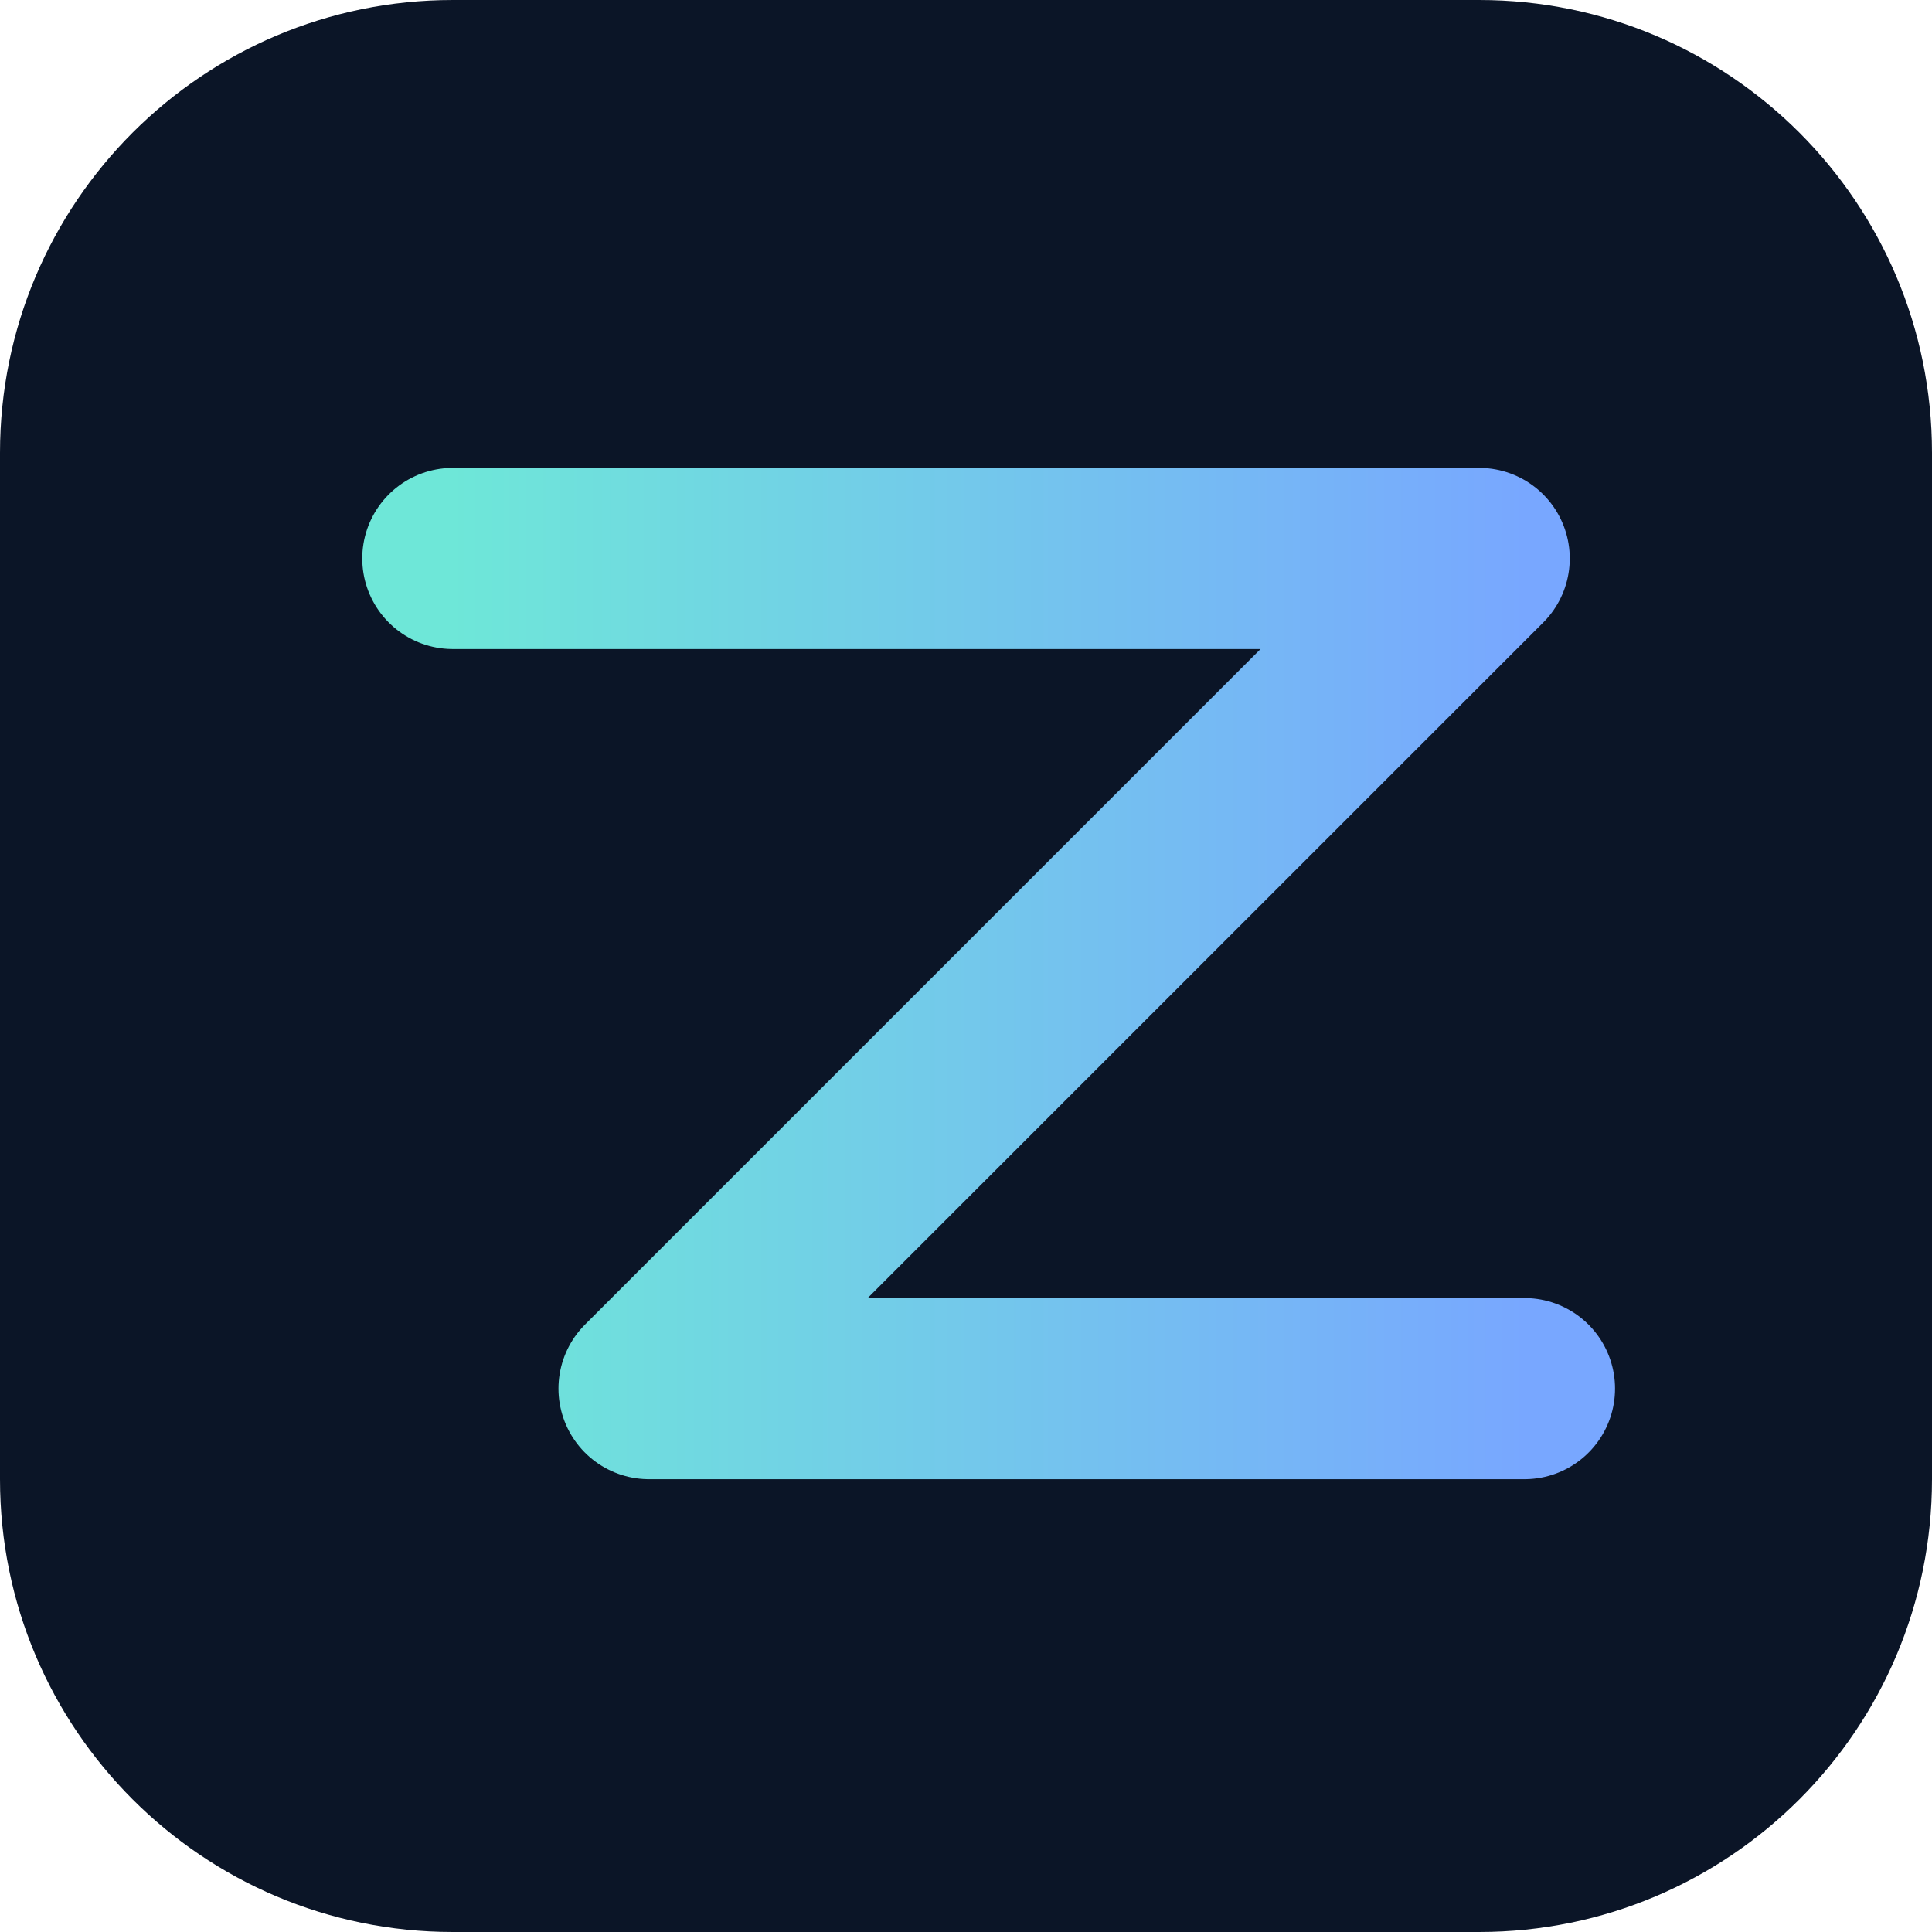
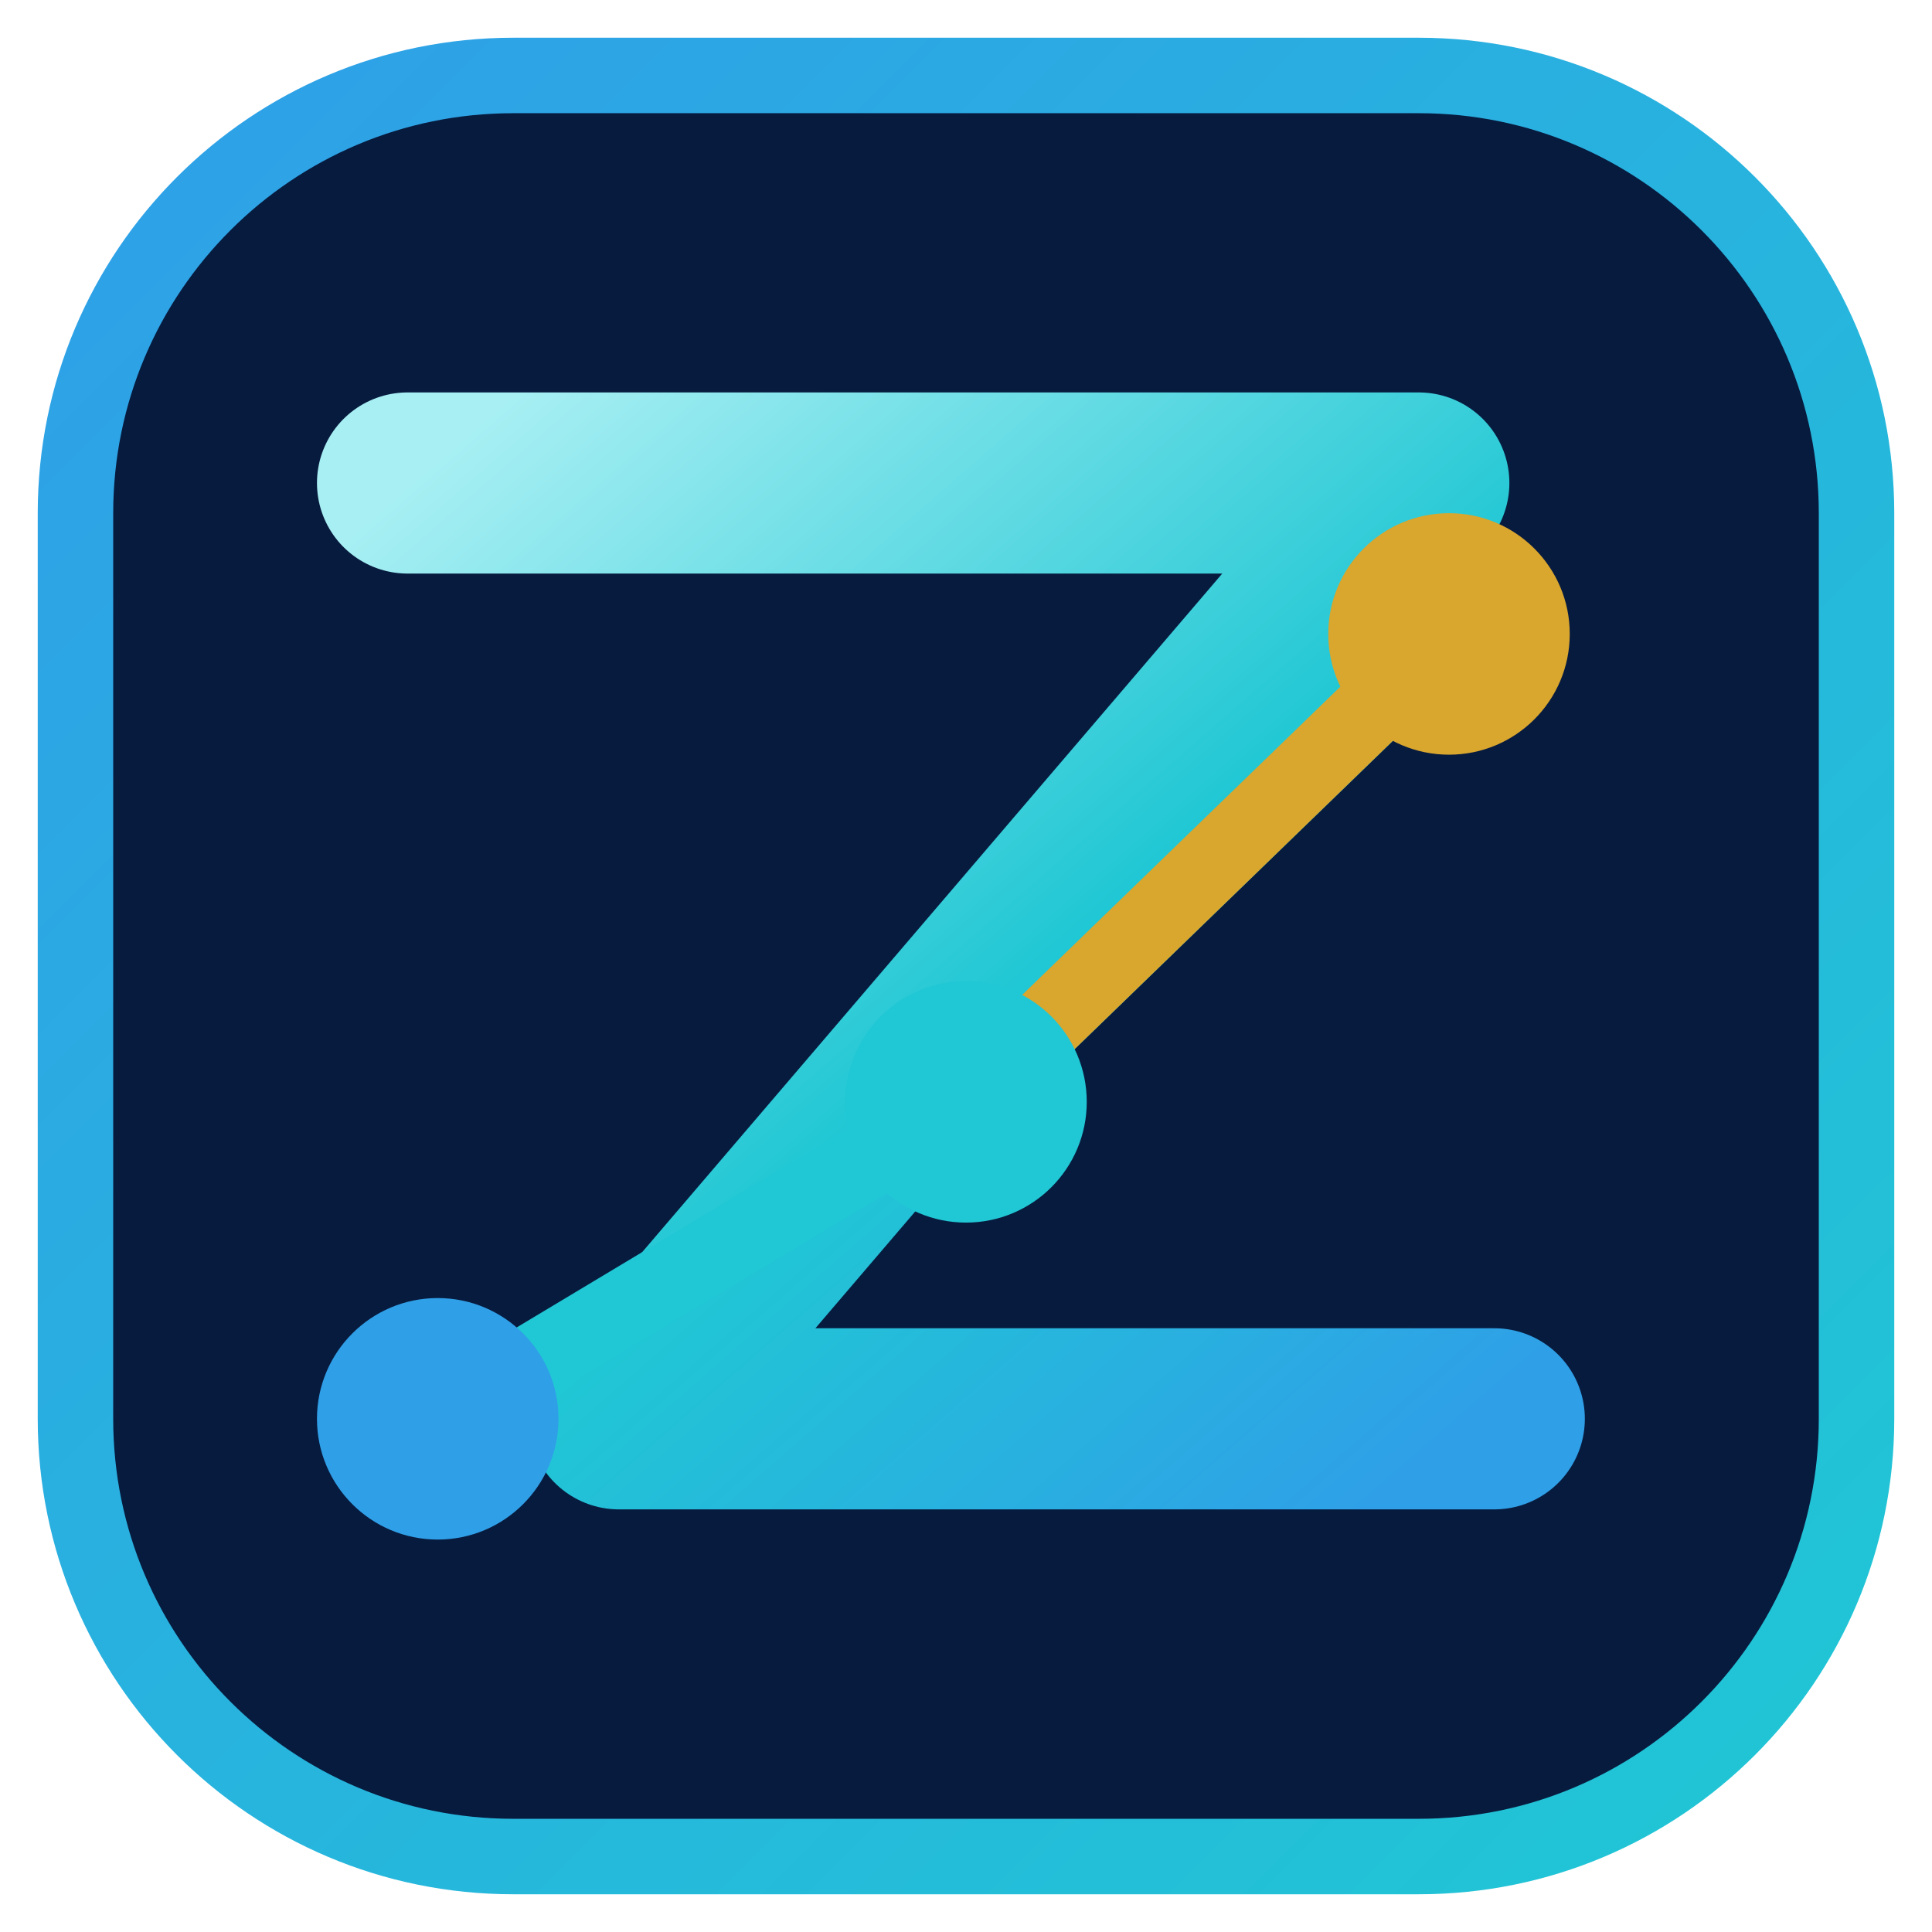
- <svg xmlns="http://www.w3.org/2000/svg" viewBox="0 0 128 128">
+ <svg xmlns="http://www.w3.org/2000/svg" viewBox="0 0 128 128" role="img" aria-labelledby="title desc">
  <defs>
-     <linearGradient id="g" x1="0" x2="1">
-       <stop stop-color="#6ee7d8" />
-       <stop offset="1" stop-color="#78a7ff" />
+     <linearGradient id="frame" x1="0" y1="0" x2="1" y2="1">
+       <stop offset="0" stop-color="#2f9fe8" />
+       <stop offset="1" stop-color="#20c7d4" />
+     </linearGradient>
+     <linearGradient id="zgrad" x1="0" y1="0" x2="1" y2="1">
+       <stop offset="0" stop-color="#a7eff3" />
+       <stop offset="0.55" stop-color="#20c7d4" />
+       <stop offset="1" stop-color="#2f9fe8" />
    </linearGradient>
  </defs>
-   <rect width="128" height="128" rx="30" fill="#0b1527" />
-   <path d="M30 37h68L43 92h58" fill="none" stroke="url(#g)" stroke-width="12" stroke-linecap="round" stroke-linejoin="round" />
+   <rect x="5" y="5" width="118" height="118" rx="29" fill="#071b3f" stroke="url(#frame)" stroke-width="5" />
+   <path d="M27 32h67L41 94h58" fill="none" stroke="url(#zgrad)" stroke-width="12" stroke-linecap="round" stroke-linejoin="round" />
+   <path d="M29 94L64 73L96 42" fill="none" stroke="#20c7d4" stroke-width="5" stroke-linecap="round" stroke-linejoin="round" />
+   <path d="M64 73L96 42" fill="none" stroke="#d9a62e" stroke-width="5" stroke-linecap="round" />
+   <circle cx="29" cy="94" r="8" fill="#2f9fe8" />
+   <circle cx="64" cy="73" r="8" fill="#20c7d4" />
+   <circle cx="96" cy="42" r="8" fill="#d9a62e" />
</svg>
